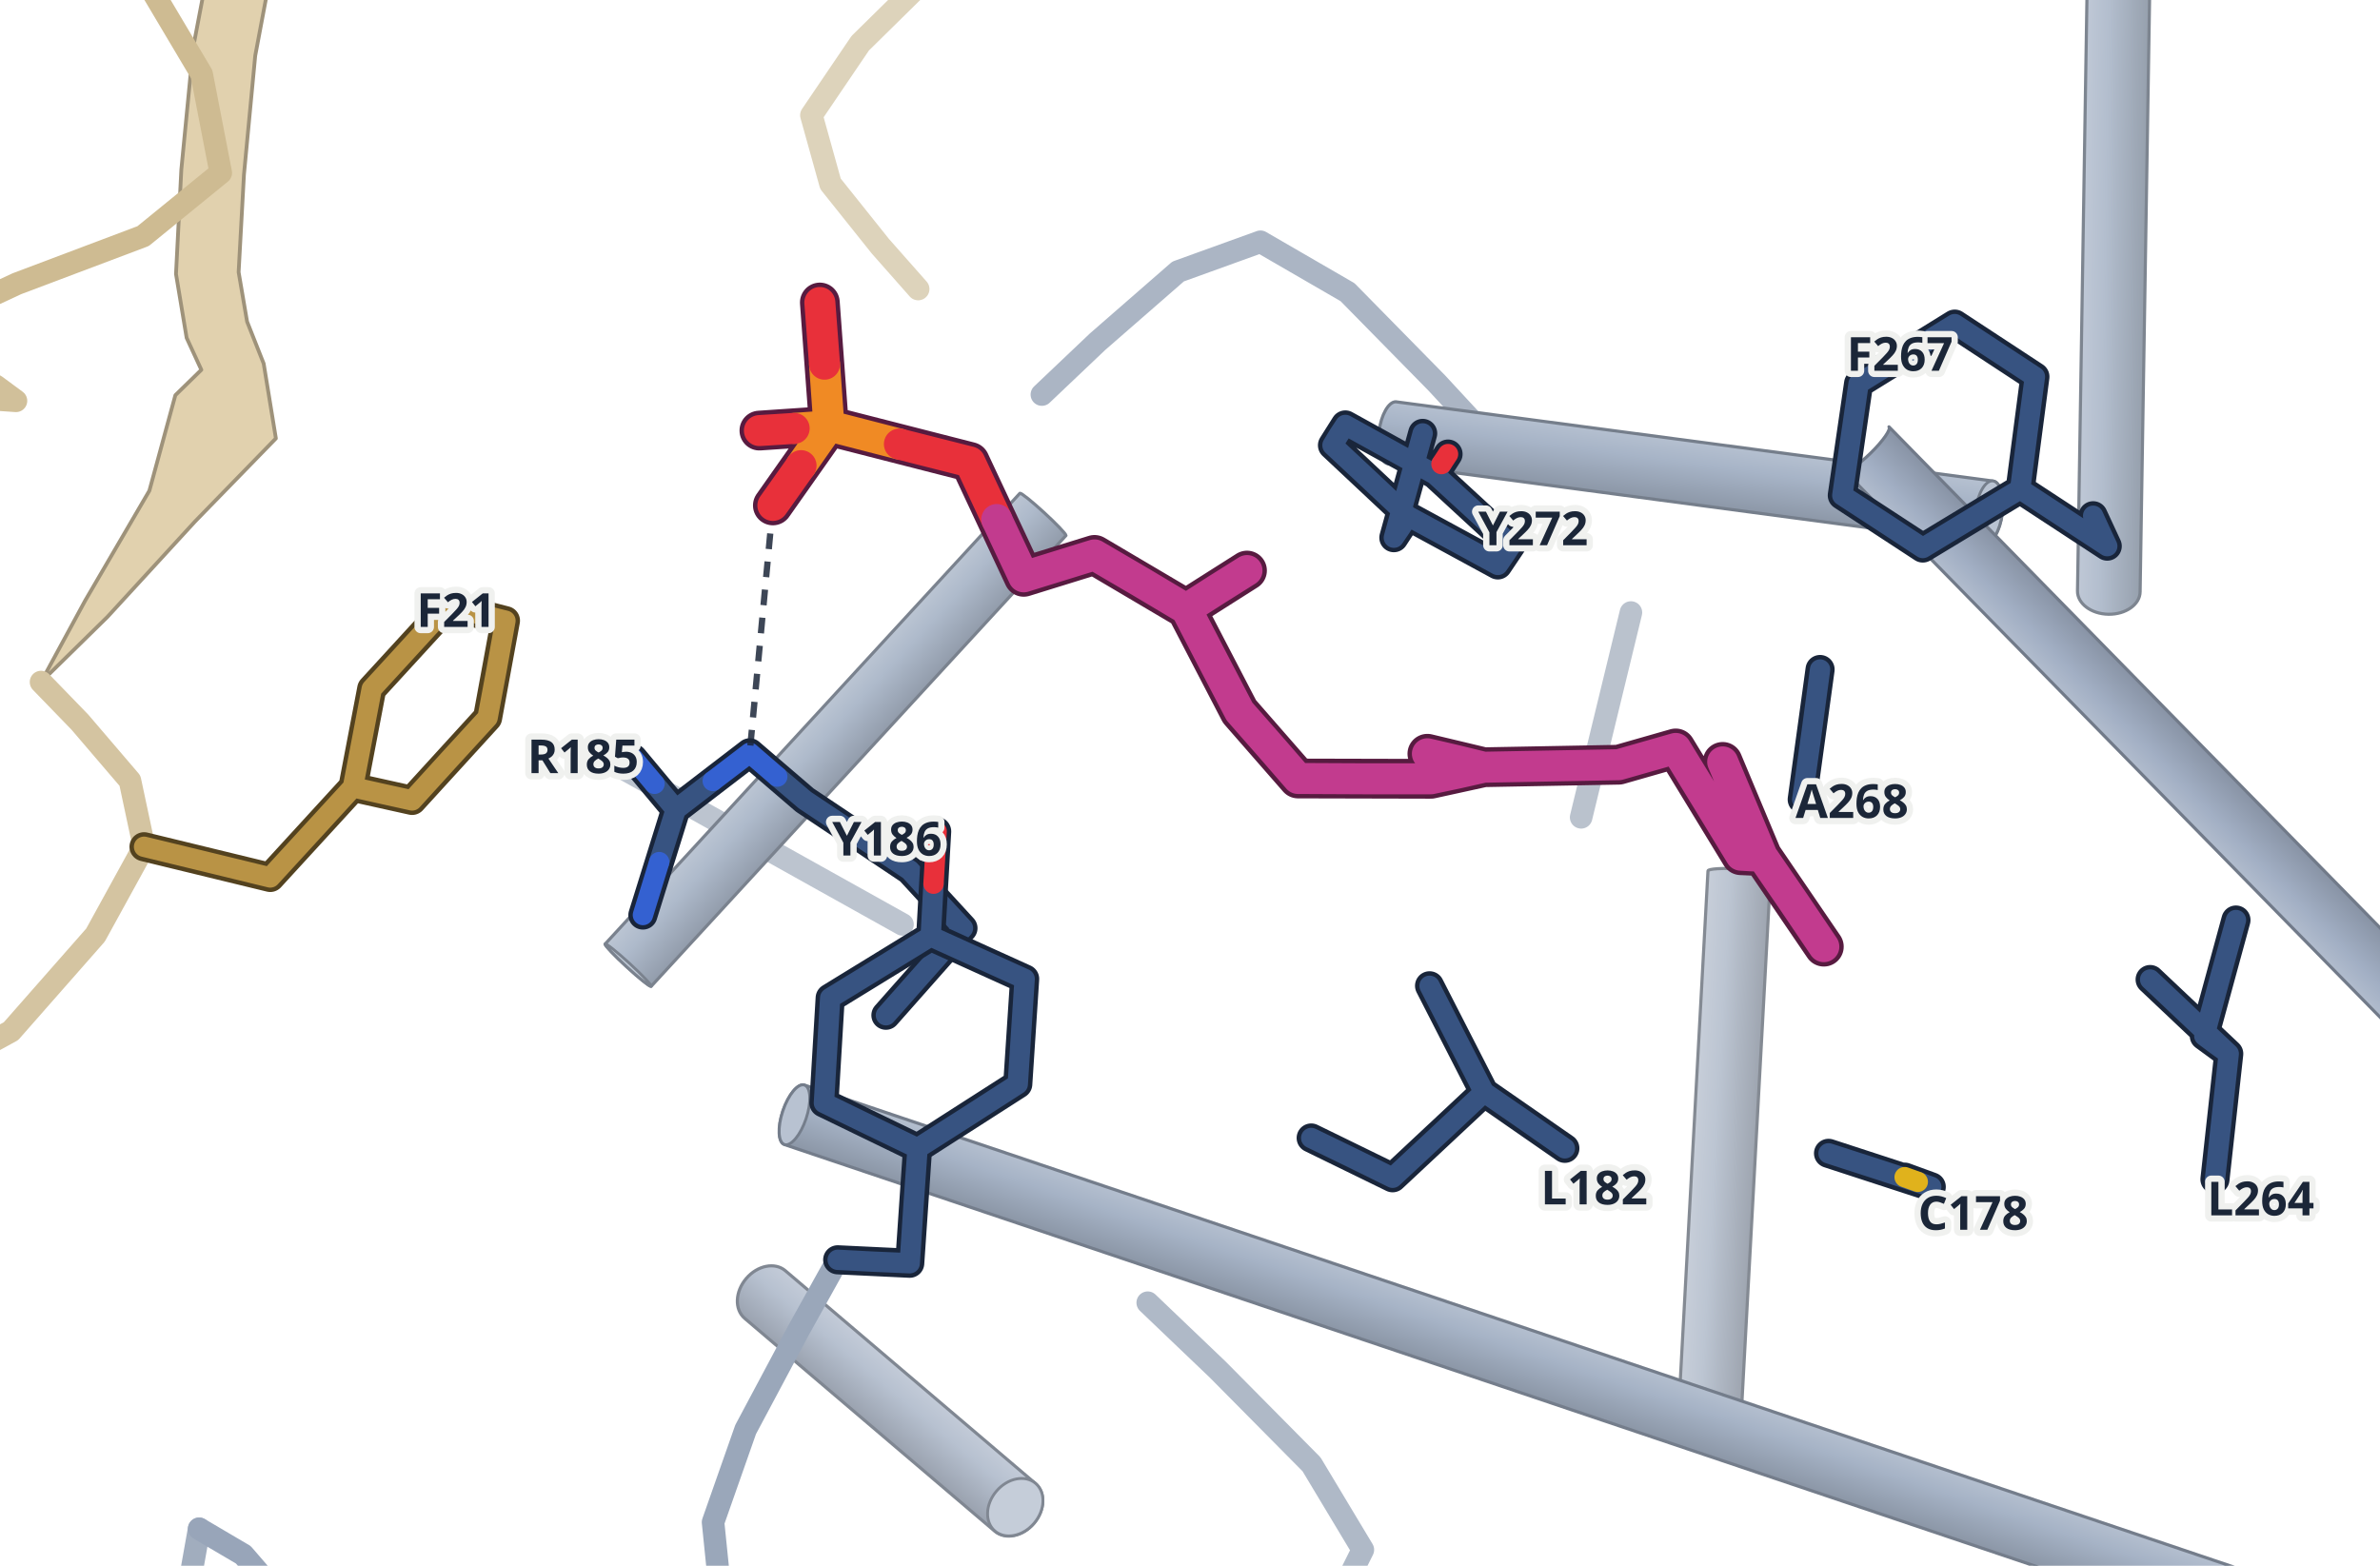
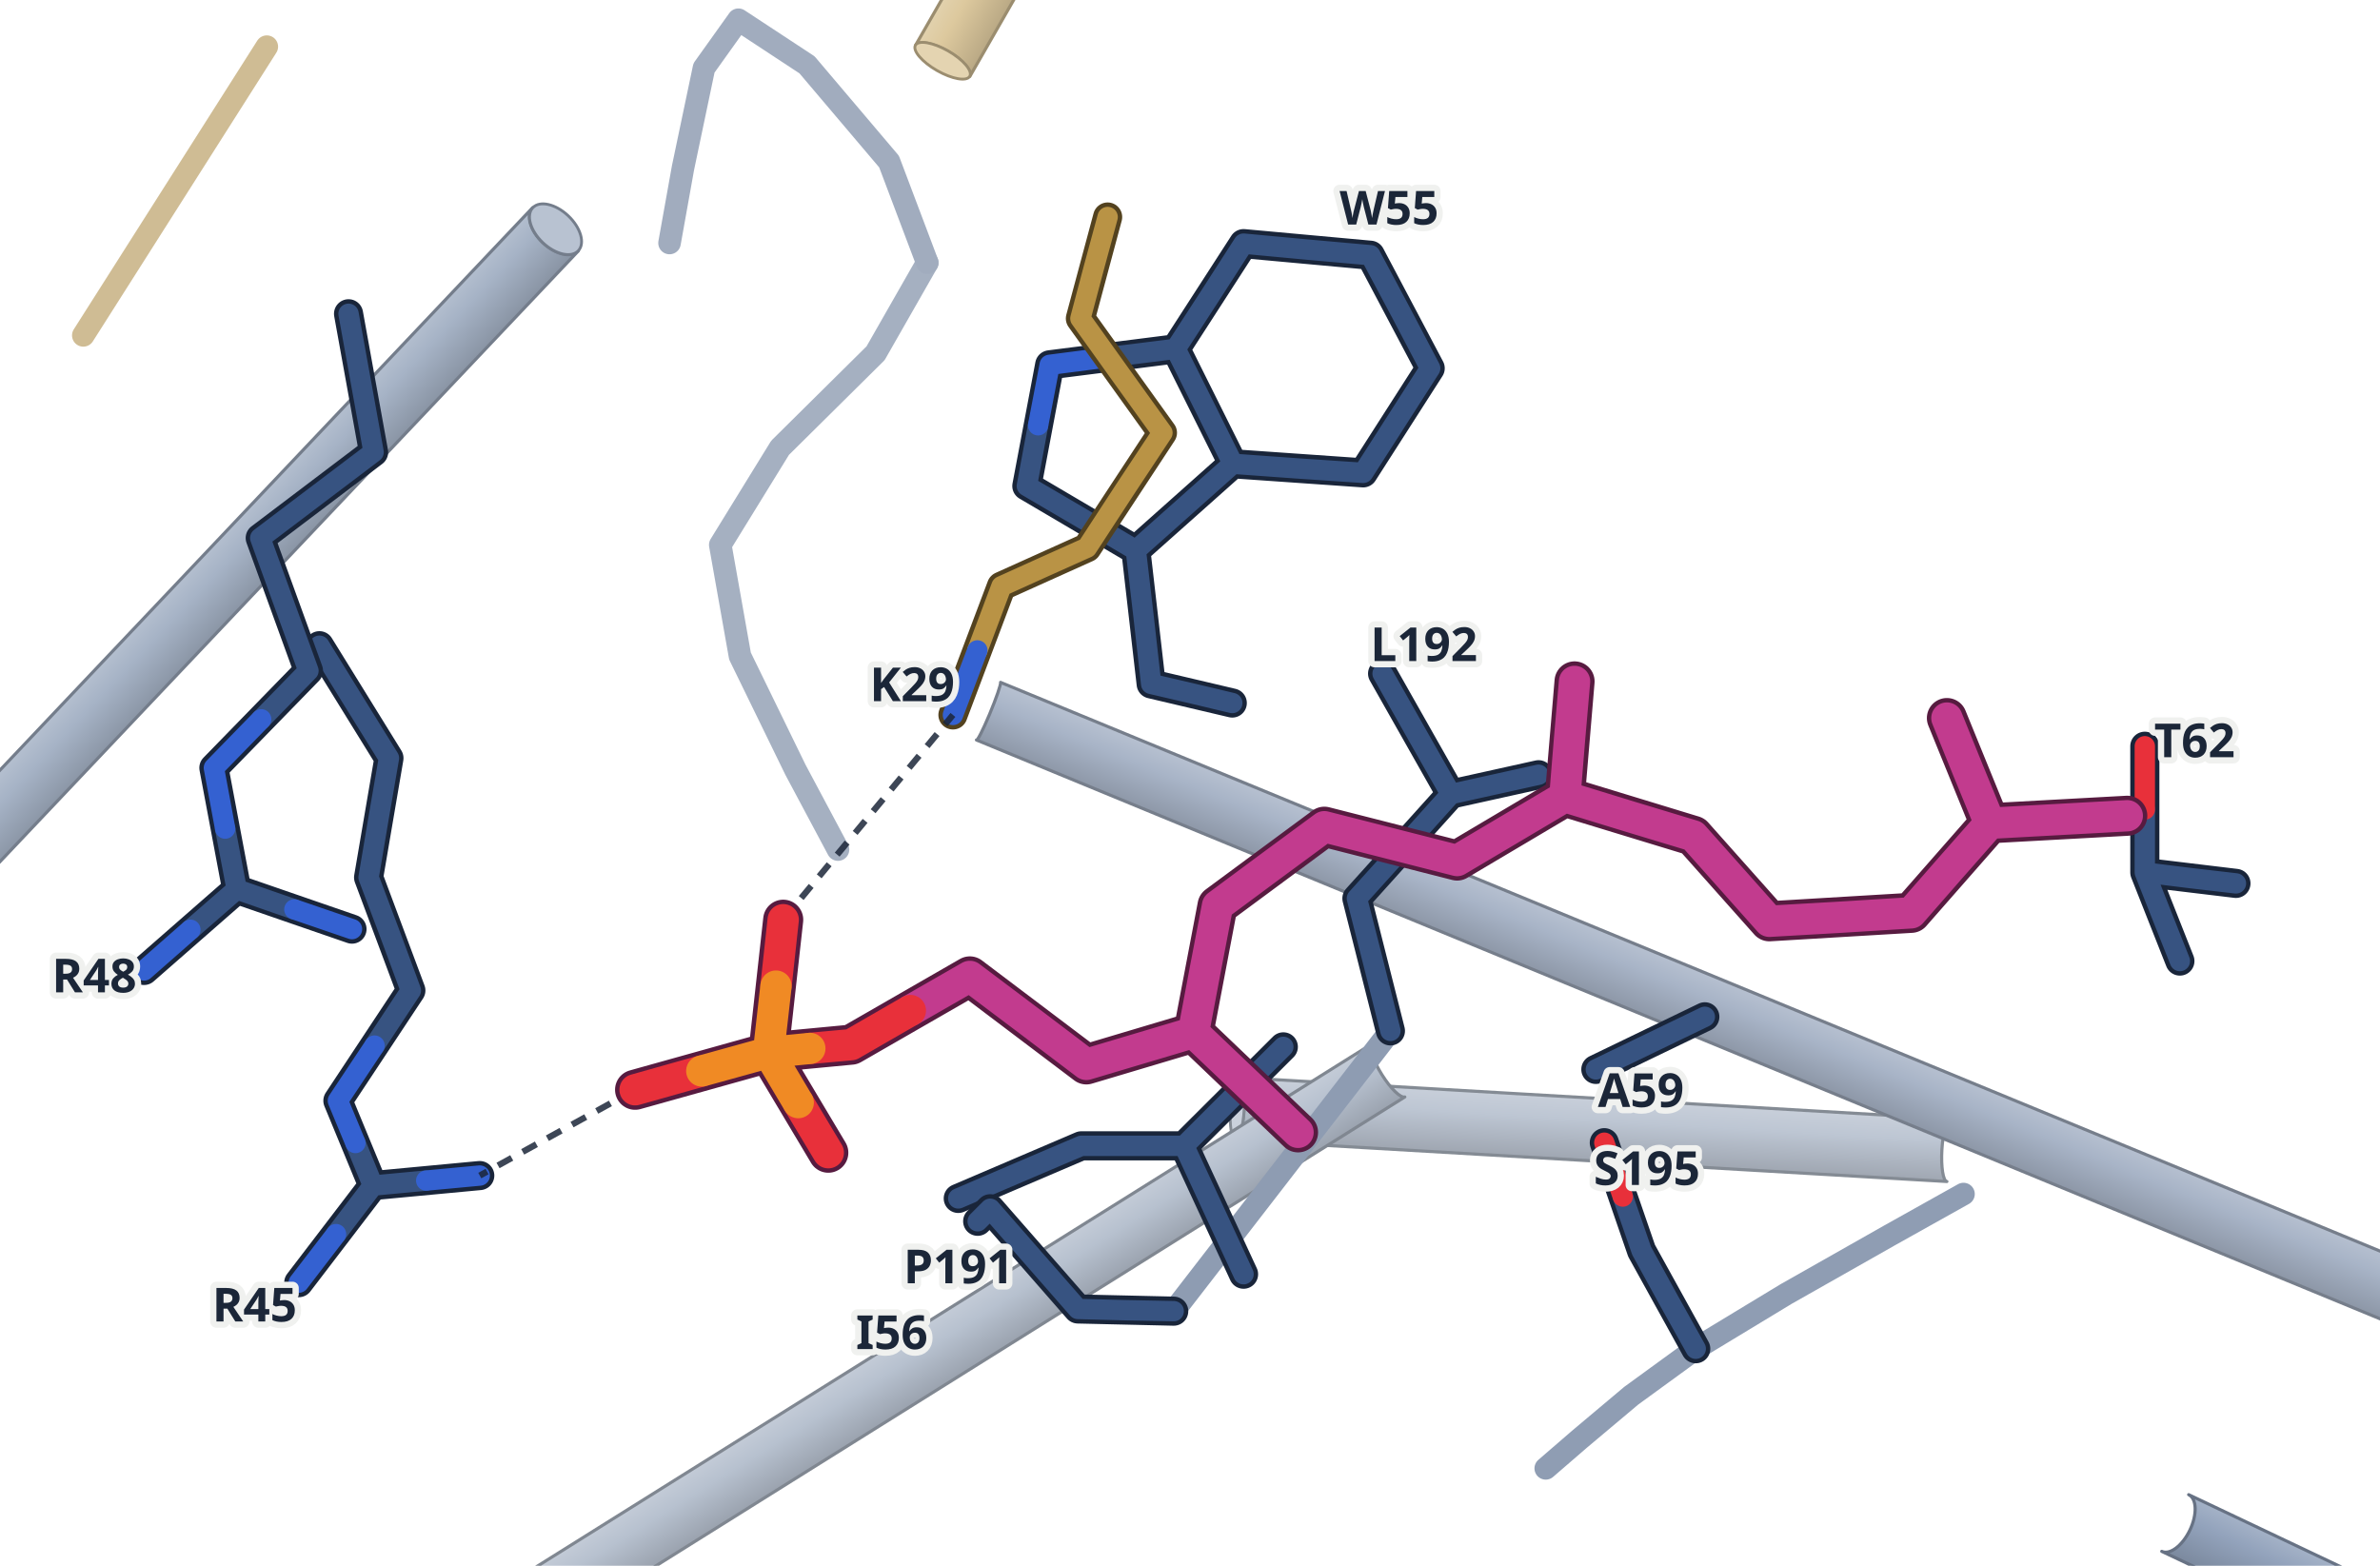
<svg xmlns="http://www.w3.org/2000/svg" width="760" height="500" viewBox="0 0 760 500" font-family="'Hiragino Sans','Hiragino Kaku Gothic ProN','Noto Sans JP','Yu Gothic',Meiryo,sans-serif">
  <defs>
    <clipPath id="site-clip">
      <rect width="760" height="500" />
    </clipPath>
  </defs>
  <g clip-path="url(#site-clip)">
-     <polyline points="288.2,295.2 197.7,244.7" stroke="#bcc4cf" stroke-width="7.2" fill="none" stroke-linecap="round" stroke-linejoin="round" />
-     <polyline points="520.8,195.6 504.9,261.0" stroke="#bac2cd" stroke-width="7.2" fill="none" stroke-linecap="round" stroke-linejoin="round" />
    <defs>
-       <linearGradient id="c5" gradientUnits="userSpaceOnUse" x1="540.7" y1="364.7" x2="560.7" y2="365.8">
-         <stop offset="0" stop-color="#c7ced9" />
-         <stop offset="0.35" stop-color="#bcc5d2" />
-         <stop offset="1" stop-color="#9ea5b0" />
+       <linearGradient id="c5" gradientUnits="userSpaceOnUse" x1="509.3" y1="350.7" x2="508.1" y2="370.7">
+         <stop offset="0" stop-color="#c8cfda" />
+         <stop offset="0.35" stop-color="#bdc6d3" />
+         <stop offset="1" stop-color="#9fa6b1" />
      </linearGradient>
    </defs>
-     <path d="M545.4,278.1 L536.0,451.2 A1.2,10.0 93.1 0 0 556.0,452.3 L565.4,279.2 A1.2,10.0 93.1 0 0 545.4,278.1 Z" fill="url(#c5)" stroke="#848a93" stroke-width="1" stroke-linejoin="round" />
-     <ellipse cx="546.0" cy="451.8" rx="1.2" ry="10.0" transform="rotate(93.1 546.0 451.8)" fill="#c9d1db" stroke="#848a93" stroke-width="0.9" />
-     <polyline points="293.2,92.3 281.1,78.6 265.2,58.7 259.1,36.8 274.7,13.8 300.1,-11.2 312.8,-36.3" stroke="#ddd3bb" stroke-width="7.2" fill="none" stroke-linecap="round" stroke-linejoin="round" />
+     <path d="M395.7,344.1 L622.9,357.3 A2.2,10.0 3.3 0 0 621.7,377.3 L394.5,364.1 A2.2,10.0 3.3 0 0 395.7,344.1 Z" fill="url(#c5)" stroke="#848b94" stroke-width="1" stroke-linejoin="round" />
+     <ellipse cx="395.1" cy="354.1" rx="2.2" ry="10.0" transform="rotate(3.3 395.1 354.1)" fill="#cad1dc" stroke="#848b94" stroke-width="0.9" />
    <defs>
-       <linearGradient id="c4" gradientUnits="userSpaceOnUse" x1="290.7" y1="439.7" x2="277.8" y2="455.0">
-         <stop offset="0" stop-color="#c3cbd8" />
-         <stop offset="0.35" stop-color="#b7c1d0" />
-         <stop offset="1" stop-color="#9aa2af" />
+       <linearGradient id="c4" gradientUnits="userSpaceOnUse" x1="219.9" y1="469.9" x2="230.5" y2="486.9">
+         <stop offset="0" stop-color="#c3cbd7" />
+         <stop offset="0.35" stop-color="#b7c1cf" />
+         <stop offset="1" stop-color="#9aa2ae" />
      </linearGradient>
    </defs>
-     <path d="M330.6,473.7 L250.8,405.8 A7.9,10.0 -139.6 0 0 237.8,421.0 L317.7,489.0 A7.9,10.0 -139.6 0 0 330.6,473.7 Z" fill="url(#c4)" stroke="#808792" stroke-width="1" stroke-linejoin="round" />
-     <ellipse cx="324.2" cy="481.3" rx="7.9" ry="10.0" transform="rotate(-139.6 324.2 481.3)" fill="#c5cdd9" stroke="#808792" stroke-width="0.9" />
+     <path d="M1.8,606.4 L438.0,333.4 A2.6,10.0 -32.0 0 0 448.6,350.3 L12.4,623.4 A2.6,10.0 -32.0 0 0 1.8,606.4 Z" fill="url(#c4)" stroke="#808791" stroke-width="1" stroke-linejoin="round" />
+     <ellipse cx="7.1" cy="614.9" rx="2.6" ry="10.0" transform="rotate(-32.0 7.1 614.9)" fill="#c5cdd9" stroke="#808791" stroke-width="0.9" />
    <defs>
-       <linearGradient id="c2" gradientUnits="userSpaceOnUse" x1="665.3" y1="72.7" x2="685.3" y2="73.0">
-         <stop offset="0" stop-color="#bfc8d6" />
-         <stop offset="0.35" stop-color="#b3bece" />
-         <stop offset="1" stop-color="#96a0ad" />
+       <linearGradient id="c3" gradientUnits="userSpaceOnUse" x1="325.7" y1="660.7" x2="330.8" y2="680.0">
+         <stop offset="0" stop-color="#b8c2d1" />
+         <stop offset="0.35" stop-color="#aab6c8" />
+         <stop offset="1" stop-color="#8f99a8" />
      </linearGradient>
    </defs>
-     <path d="M667.1,-43.3 L663.4,188.7 A7.3,10.0 90.9 0 0 683.4,189.0 L687.1,-43.0 A7.3,10.0 90.9 0 0 667.1,-43.3 Z" fill="url(#c2)" stroke="#7d8590" stroke-width="1" stroke-linejoin="round" />
-     <ellipse cx="677.1" cy="-43.2" rx="7.3" ry="10.0" transform="rotate(90.9 677.1 -43.2)" fill="#c2cbd8" stroke="#7d8590" stroke-width="0.9" />
-     <polyline points="411.4,-174.3 425.2,-221.9" stroke="#b0bac7" stroke-width="7.2" fill="none" stroke-linecap="round" stroke-linejoin="round" />
-     <polyline points="381.8,547.5 400.2,534.9 424.5,516.4 435.2,494.9 418.8,467.6 388.9,437.4 366.5,416.0" stroke="#afb9c7" stroke-width="7.2" fill="none" stroke-linecap="round" stroke-linejoin="round" />
-     <polyline points="312.8,-36.3 299.6,-64.1 273.8,-92.0 252.4,-110.6 242.4,-109.3 236.8,-98.7 232.3,-100.7" stroke="#daceb3" stroke-width="7.2" fill="none" stroke-linecap="round" stroke-linejoin="round" />
+     <path d="M548.6,600.9 L102.8,720.4 A5.2,10.0 165.0 0 0 107.9,739.8 L553.7,620.2 A5.2,10.0 165.0 0 0 548.6,600.9 Z" fill="url(#c3)" stroke="#777f8c" stroke-width="1" stroke-linejoin="round" />
+     <ellipse cx="105.3" cy="730.1" rx="5.2" ry="10.0" transform="rotate(165.0 105.3 730.1)" fill="#bbc5d3" stroke="#777f8c" stroke-width="0.9" />
+     <polyline points="296.1,83.9 279.6,112.8 249.1,143.0 230.0,174.0 236.3,209.5 254.0,245.8 267.6,271.3" stroke="#a5b0c1" stroke-width="7.2" fill="none" stroke-linecap="round" stroke-linejoin="round" />
    <defs>
-       <linearGradient id="c10" gradientUnits="userSpaceOnUse" x1="259.5" y1="229.5" x2="274.2" y2="243.0">
-         <stop offset="0" stop-color="#bbc5d3" />
-         <stop offset="0.35" stop-color="#aebacb" />
-         <stop offset="1" stop-color="#929cab" />
+       <linearGradient id="c2" gradientUnits="userSpaceOnUse" x1="603.4" y1="334.9" x2="595.8" y2="353.4">
+         <stop offset="0" stop-color="#b6c0d0" />
+         <stop offset="0.35" stop-color="#a8b4c7" />
+         <stop offset="1" stop-color="#8d97a7" />
      </linearGradient>
    </defs>
-     <path d="M325.7,157.5 L193.2,301.5 A0.7,10.0 132.6 0 0 207.9,315.0 L340.4,171.0 A0.7,10.0 132.6 0 0 325.7,157.5 Z" fill="url(#c10)" stroke="#7a828e" stroke-width="1" stroke-linejoin="round" />
-     <ellipse cx="200.6" cy="308.2" rx="0.7" ry="10.0" transform="rotate(132.6 200.6 308.2)" fill="#bec8d5" stroke="#7a828e" stroke-width="0.9" />
-     <polyline points="478.8,143.9 458.8,122.3 430.3,93.3 402.5,77.2 376.2,86.7 350.5,109.1 332.7,126.0" stroke="#abb5c4" stroke-width="7.2" fill="none" stroke-linecap="round" stroke-linejoin="round" />
+     <path d="M319.5,217.9 L887.3,452.0 A0.7,10.0 22.4 0 0 879.7,470.5 L311.8,236.3 A0.7,10.0 22.4 0 0 319.5,217.9 Z" fill="url(#c2)" stroke="#767e8b" stroke-width="1" stroke-linejoin="round" />
+     <ellipse cx="883.5" cy="461.3" rx="0.7" ry="10.0" transform="rotate(22.4 883.5 461.3)" fill="#b9c3d2" stroke="#767e8b" stroke-width="0.9" />
    <defs>
-       <linearGradient id="c3" gradientUnits="userSpaceOnUse" x1="499.8" y1="601.4" x2="486.8" y2="616.5">
-         <stop offset="0" stop-color="#b8c3d2" />
-         <stop offset="0.35" stop-color="#abb7c9" />
-         <stop offset="1" stop-color="#909aa9" />
-       </linearGradient>
-     </defs>
-     <path d="M591.5,680.0 L408.2,522.7 A0.6,10.0 -139.3 0 0 395.2,537.9 L578.4,695.2 A0.6,10.0 -139.3 0 0 591.5,680.0 Z" fill="url(#c3)" stroke="#78808d" stroke-width="1" stroke-linejoin="round" />
-     <ellipse cx="584.9" cy="687.6" rx="0.6" ry="10.0" transform="rotate(-139.3 584.9 687.6)" fill="#bcc5d4" stroke="#78808d" stroke-width="0.9" />
-     <polyline points="232.3,-100.7 227.6,-130.8 224.0,-173.6 221.5,-204.8" stroke="#d8cbad" stroke-width="7.2" fill="none" stroke-linecap="round" stroke-linejoin="round" />
-     <defs>
-       <linearGradient id="c1" gradientUnits="userSpaceOnUse" x1="568.0" y1="-112.7" x2="556.8" y2="-96.2">
-         <stop offset="0" stop-color="#b8c3d2" />
-         <stop offset="0.35" stop-color="#abb7c9" />
-         <stop offset="1" stop-color="#909aa9" />
-       </linearGradient>
-     </defs>
-     <path d="M433.3,-204.7 L702.8,-20.6 A0.7,10.0 34.3 0 0 691.6,-4.1 L422.0,-188.2 A0.7,10.0 34.3 0 0 433.3,-204.7 Z" fill="url(#c1)" stroke="#78808d" stroke-width="1" stroke-linejoin="round" />
-     <ellipse cx="427.6" cy="-196.5" rx="0.7" ry="10.0" transform="rotate(34.3 427.6 -196.5)" fill="#bcc5d4" stroke="#78808d" stroke-width="0.9" />
-     <polygon points="104.8,-70.6 94.9,-60.1 80.4,-43.3 68.2,-19.0 61.7,15.1 57.9,54.2 56.2,87.5 59.6,107.9 64.3,118.1 56.0,126.2 47.7,156.7 27.2,191.8 13.1,217.8 13.1,217.8 34.3,197.0 62.3,166.5 88.1,140.0 84.2,116.1 78.9,102.7 76.2,86.9 77.9,55.8 81.5,17.8 87.3,-13.0 97.1,-32.3 109.8,-46.8 119.3,-56.9" fill="#e1d1ae" stroke="#9e927a" stroke-width="1.2" stroke-linejoin="round" />
-     <defs>
-       <linearGradient id="c9" gradientUnits="userSpaceOnUse" x1="541.1" y1="141.0" x2="538.4" y2="160.8">
-         <stop offset="0" stop-color="#b5c0d0" />
-         <stop offset="0.35" stop-color="#a7b4c7" />
-         <stop offset="1" stop-color="#8c97a7" />
-       </linearGradient>
-     </defs>
-     <path d="M636.4,153.6 L445.7,128.3 A4.3,10.0 -172.4 0 0 443.1,148.1 L633.8,173.5 A4.3,10.0 -172.4 0 0 636.4,153.6 Z" fill="url(#c9)" stroke="#757e8b" stroke-width="1" stroke-linejoin="round" />
-     <ellipse cx="635.1" cy="163.5" rx="4.3" ry="10.0" transform="rotate(-172.4 635.1 163.5)" fill="#b9c3d2" stroke="#757e8b" stroke-width="0.9" />
-     <defs>
-       <linearGradient id="c6" gradientUnits="userSpaceOnUse" x1="513.8" y1="433.1" x2="507.4" y2="452.1">
+       <linearGradient id="c1" gradientUnits="userSpaceOnUse" x1="35.3" y1="208.7" x2="49.9" y2="222.4">
        <stop offset="0" stop-color="#b4bfcf" />
        <stop offset="0.35" stop-color="#a6b3c6" />
        <stop offset="1" stop-color="#8b96a6" />
      </linearGradient>
    </defs>
-     <path d="M770.8,519.8 L256.9,346.5 A3.9,10.0 -161.4 0 0 250.5,365.5 L764.4,538.7 A3.9,10.0 -161.4 0 0 770.8,519.8 Z" fill="url(#c6)" stroke="#747d8b" stroke-width="1" stroke-linejoin="round" />
-     <ellipse cx="253.7" cy="356.0" rx="3.9" ry="10.0" transform="rotate(-161.4 253.7 356.0)" fill="#b8c2d1" stroke="#747d8b" stroke-width="0.9" />
-     <polyline points="110.4,659.2 98.4,636.9 81.9,605.0 69.2,573.2 62.8,539.9 60.3,506.7 63.6,488.2" stroke="#a1adbe" stroke-width="7.2" fill="none" stroke-linecap="round" stroke-linejoin="round" />
-     <polygon points="-52.1,123.5 -39.0,105.3 -21.1,79.3 -3.6,54.0 -25.9,36.6 -46.9,35.1 -61.3,36.4 -61.3,36.4 -49.0,43.6 -34.4,51.9 -38.6,54.4 -38.4,69.3 -55.3,93.7 -68.4,111.8" fill="#dfcea9" stroke="#9c9076" stroke-width="1.2" stroke-linejoin="round" />
+     <path d="M-99.5,351.0 L170.1,66.3 A5.9,10.0 -46.6 0 0 184.7,80.1 L-84.9,364.8 A5.9,10.0 -46.6 0 0 -99.5,351.0 Z" fill="url(#c1)" stroke="#747d8b" stroke-width="1" stroke-linejoin="round" />
+     <ellipse cx="177.4" cy="73.2" rx="5.9" ry="10.0" transform="rotate(-46.6 177.4 73.2)" fill="#b8c2d1" stroke="#747d8b" stroke-width="0.9" />
+     <polyline points="213.8,77.6 218.1,53.6 224.8,21.7 235.8,6.3 257.7,20.7 283.9,51.6 296.1,83.9" stroke="#a1acbe" stroke-width="7.2" fill="none" stroke-linecap="round" stroke-linejoin="round" />
    <defs>
-       <linearGradient id="c8" gradientUnits="userSpaceOnUse" x1="751.9" y1="316.6" x2="766.2" y2="302.6">
-         <stop offset="0" stop-color="#b1bccd" />
-         <stop offset="0.35" stop-color="#a2afc4" />
-         <stop offset="1" stop-color="#8893a5" />
+       <linearGradient id="c7" gradientUnits="userSpaceOnUse" x1="371.4" y1="-123.6" x2="388.8" y2="-113.6">
+         <stop offset="0" stop-color="#e2d2ae" />
+         <stop offset="0.35" stop-color="#ddc99e" />
+         <stop offset="1" stop-color="#baa985" />
      </linearGradient>
    </defs>
-     <path d="M915.0,482.9 L588.9,150.3 A1.9,10.0 -134.4 0 0 603.2,136.3 L929.2,468.9 A1.9,10.0 -134.4 0 0 915.0,482.9 Z" fill="url(#c8)" stroke="#717a89" stroke-width="1" stroke-linejoin="round" />
-     <ellipse cx="922.1" cy="475.9" rx="1.9" ry="10.0" transform="rotate(-134.4 922.1 475.9)" fill="#b5bfd0" stroke="#717a89" stroke-width="0.9" />
-     <polyline points="13.1,217.8 25.5,230.6 41.5,249.3 46.0,270.4 30.5,298.6 3.5,329.3 -25.2,345.0" stroke="#d4c4a1" stroke-width="7.2" fill="none" stroke-linecap="round" stroke-linejoin="round" />
-     <polyline points="-25.2,345.0 -55.9,332.9 -88.2,305.8 -111.0,285.3" stroke="#d3c4a0" stroke-width="7.2" fill="none" stroke-linecap="round" stroke-linejoin="round" />
-     <polyline points="267.5,402.3 255.0,424.8 238.1,456.5 227.7,486.1 230.3,511.6 239.5,534.9 246.6,551.0" stroke="#9aa7ba" stroke-width="7.2" fill="none" stroke-linecap="round" stroke-linejoin="round" />
-     <polyline points="63.6,488.2 77.7,496.5 97.5,519.4 109.2,535.5 103.9,530.9 90.5,519.6 81.0,521.1" stroke="#98a5b9" stroke-width="7.2" fill="none" stroke-linecap="round" stroke-linejoin="round" />
+     <path d="M292.4,14.4 L450.5,-261.6 A3.6,10.0 -60.2 0 0 467.9,-251.6 L309.7,24.4 A3.6,10.0 -60.2 0 0 292.4,14.4 Z" fill="url(#c7)" stroke="#9b8d6f" stroke-width="1" stroke-linejoin="round" />
+     <ellipse cx="301.0" cy="19.4" rx="3.6" ry="10.0" transform="rotate(-60.2 301.0 19.4)" fill="#e4d4b1" stroke="#9b8d6f" stroke-width="0.9" />
+     <polyline points="493.6,468.9 504.6,459.4 520.9,445.7 541.5,430.7 570.4,413.2 603.4,394.5 627.0,381.3" stroke="#8f9db3" stroke-width="7.2" fill="none" stroke-linecap="round" stroke-linejoin="round" />
    <defs>
-       <linearGradient id="c7" gradientUnits="userSpaceOnUse" x1="367.4" y1="684.8" x2="384.8" y2="674.9">
-         <stop offset="0" stop-color="#aab7ca" />
-         <stop offset="0.35" stop-color="#9aa9c0" />
-         <stop offset="1" stop-color="#818ea1" />
+       <linearGradient id="c6" gradientUnits="userSpaceOnUse" x1="754.0" y1="503.4" x2="745.4" y2="521.5">
+         <stop offset="0" stop-color="#a4b2c7" />
+         <stop offset="0.35" stop-color="#93a3bc" />
+         <stop offset="1" stop-color="#7b899e" />
      </linearGradient>
    </defs>
-     <path d="M291.4,551.6 L443.5,818.1 A2.7,10.0 60.3 0 0 460.8,808.2 L308.8,541.7 A2.7,10.0 60.3 0 0 291.4,551.6 Z" fill="url(#c7)" stroke="#6c7686" stroke-width="1" stroke-linejoin="round" />
-     <ellipse cx="452.1" cy="813.2" rx="2.7" ry="10.0" transform="rotate(60.3 452.1 813.2)" fill="#aebacd" stroke="#6c7686" stroke-width="0.9" />
-     <polyline points="-21.7,103.2 -18.2,114.5 -1.4,123.2 5.1,128.0 -12.3,126.8 -39.9,121.6 -60.2,117.6" stroke="#d1c09a" stroke-width="7.2" fill="none" stroke-linecap="round" stroke-linejoin="round" />
-     <polyline points="81.0,521.1 82.3,548.8 87.6,589.3 88.3,622.6 78.8,640.7 64.7,651.4 54.3,658.2" stroke="#929fb5" stroke-width="7.2" fill="none" stroke-linecap="round" stroke-linejoin="round" />
-     <polyline points="-92.8,24.3 -69.0,9.4 -35.8,-11.3 -8.5,-27.5 5.3,-37.8 13.2,-43.6 22.9,-37.8" stroke="#d0be97" stroke-width="7.2" fill="none" stroke-linecap="round" stroke-linejoin="round" />
-     <polyline points="22.9,-37.8 42.7,-12.8 64.4,23.7 70.5,55.2 45.7,75.4 5.4,90.6 -21.7,103.2" stroke="#cebb92" stroke-width="7.2" fill="none" stroke-linecap="round" stroke-linejoin="round" />
+     <path d="M698.9,477.3 L809.0,529.5 A5.2,10.0 25.4 0 0 800.5,547.6 L690.3,495.4 A5.2,10.0 25.4 0 0 698.9,477.3 Z" fill="url(#c6)" stroke="#677284" stroke-width="1" stroke-linejoin="round" />
+     <ellipse cx="804.7" cy="538.6" rx="5.2" ry="10.0" transform="rotate(25.4 804.7 538.6)" fill="#a9b5c9" stroke="#677284" stroke-width="0.9" />
+     <polyline points="374.8,418.7 444.0,329.2" stroke="#8e9cb2" stroke-width="7.2" fill="none" stroke-linecap="round" stroke-linejoin="round" />
+     <polyline points="26.6,107.1 85.2,14.9" stroke="#cfbc94" stroke-width="7.2" fill="none" stroke-linecap="round" stroke-linejoin="round" />
    <g fill="none" stroke-linecap="round" stroke-linejoin="round">
-       <path d="M581.2,213.8L575.5,255.3" stroke="#19253a" stroke-width="9.3" />
-       <path d="M581.2,213.8L578.4,234.6M578.4,234.6L575.5,255.3" stroke="#375381" stroke-width="6.5" />
-       <path d="M583.9,368.3L616.7,379.0M616.7,379.0L608.2,375.9" stroke="#19253a" stroke-width="9.3" />
-       <path d="M583.9,368.3L600.3,373.6M600.3,373.6L616.7,379.0M616.7,379.0L612.4,377.4" stroke="#375381" stroke-width="6.5" />
-       <path d="M612.4,377.4L608.2,375.9" stroke="#E0B21C" stroke-width="6.5" />
-       <path d="M454.3,138.4L445.1,171.7M445.1,171.7L449.6,164.8M449.6,164.8L425.5,142.2M449.6,164.8L478.3,180.4M425.5,142.2L429.6,135.7M478.3,180.4L482.6,174.0M429.6,135.7L458.2,151.5M482.6,174.0L458.2,151.5M458.2,151.5L462.4,145.0" stroke="#19253a" stroke-width="9.3" />
-       <path d="M454.3,138.4L449.7,155.1M449.7,155.1L445.1,171.7M445.1,171.7L447.4,168.3M447.4,168.3L449.6,164.8M449.6,164.8L437.6,153.5M437.6,153.5L425.5,142.2M449.6,164.8L464.0,172.6M464.0,172.6L478.3,180.4M425.5,142.2L427.5,138.9M427.5,138.9L429.6,135.7M478.3,180.4L480.5,177.2M480.5,177.2L482.6,174.0M429.6,135.7L443.9,143.6M443.9,143.6L458.2,151.5M482.6,174.0L470.4,162.7M470.4,162.7L458.2,151.5M458.2,151.5L460.3,148.2" stroke="#375381" stroke-width="6.5" />
-       <path d="M460.3,148.2L462.4,145.0" stroke="#E8303A" stroke-width="6.5" />
-       <path d="M131.6,255.6L155.7,229.2M155.7,229.2L161.4,198.2M112.7,251.4L131.6,255.6M143.0,193.5L161.4,198.2M86.3,280.2L112.7,251.4M46.0,270.4L86.3,280.2M112.7,251.4L118.7,220.0M118.7,220.0L143.0,193.5" stroke="#53421f" stroke-width="9.3" />
-       <path d="M131.6,255.6L143.6,242.4M143.6,242.4L155.7,229.2M155.7,229.2L158.6,213.7M158.6,213.7L161.4,198.2M112.7,251.4L122.1,253.5M122.1,253.5L131.6,255.6M143.0,193.5L152.2,195.9M152.2,195.9L161.4,198.2M86.3,280.2L99.5,265.8M99.5,265.8L112.7,251.4M46.0,270.4L66.2,275.3M66.2,275.3L86.3,280.2M112.7,251.4L115.7,235.7M115.7,235.7L118.7,220.0M118.7,220.0L130.8,206.8M130.8,206.8L143.0,193.5" stroke="#b99345" stroke-width="6.5" />
-       <path d="M418.7,363.4L444.7,376.1M444.7,376.1L473.9,348.8M473.9,348.8L456.5,314.8M473.9,348.8L499.7,366.7" stroke="#19253a" stroke-width="9.3" />
-       <path d="M418.7,363.4L431.7,369.7M431.7,369.7L444.7,376.1M444.7,376.1L459.3,362.5M459.3,362.5L473.9,348.8M473.9,348.8L465.2,331.8M465.2,331.8L456.5,314.8M473.9,348.8L486.8,357.7M486.8,357.7L499.7,366.7" stroke="#375381" stroke-width="6.5" />
-       <path d="M282.9,324.2L307.5,296.4M307.5,296.4L290.5,277.9M290.5,277.9L257.0,255.5M257.0,255.5L239.4,240.4M239.4,240.4L215.8,258.5M215.8,258.5L205.3,292.2M215.8,258.5L202.2,242.2" stroke="#19253a" stroke-width="9.3" />
-       <path d="M282.9,324.2L295.2,310.3M295.2,310.3L307.5,296.4M307.5,296.4L299.0,287.2M299.0,287.2L290.5,277.9M290.5,277.9L273.8,266.7M273.8,266.7L257.0,255.5M257.0,255.5L248.2,248.0M227.6,249.4L215.8,258.5M215.8,258.5L210.5,275.3M215.8,258.5L209.0,250.3" stroke="#375381" stroke-width="6.5" />
-       <path d="M248.2,248.0L239.4,240.4M239.4,240.4L227.6,249.4M210.5,275.3L205.3,292.2M209.0,250.3L202.2,242.2" stroke="#3461D1" stroke-width="6.5" />
-       <path d="M668.4,164.7L672.9,174.4M672.9,174.4L645.1,156.2M645.1,156.2L649.8,120.3M645.1,156.2L614.0,175.0M649.8,120.3L624.2,103.5M614.0,175.0L588.3,158.2M624.2,103.5L593.5,122.5M588.3,158.2L593.5,122.5" stroke="#19253a" stroke-width="9.3" />
-       <path d="M668.4,164.7L670.6,169.5M670.6,169.5L672.9,174.4M672.9,174.4L659.0,165.3M659.0,165.3L645.1,156.2M645.1,156.2L647.4,138.3M647.4,138.3L649.8,120.3M645.1,156.2L629.5,165.6M629.5,165.6L614.0,175.0M649.8,120.3L637.0,111.9M637.0,111.9L624.2,103.5M614.0,175.0L601.2,166.6M601.2,166.6L588.3,158.2M624.2,103.5L608.8,113.0M608.8,113.0L593.5,122.5M588.3,158.2L590.9,140.4M590.9,140.4L593.5,122.5" stroke="#375381" stroke-width="6.5" />
-       <path d="M714.0,293.8L703.9,330.8M703.9,330.8L711.7,336.5M711.7,336.5L707.3,376.6M711.7,336.5L686.6,312.8" stroke="#19253a" stroke-width="9.3" />
-       <path d="M714.0,293.8L708.9,312.3M708.9,312.3L703.9,330.8M703.9,330.8L707.8,333.7M707.8,333.7L711.7,336.5M711.7,336.5L709.5,356.6M709.5,356.6L707.3,376.6M711.7,336.5L699.2,324.7M699.2,324.7L686.6,312.8" stroke="#375381" stroke-width="6.5" />
-       <path d="M267.5,402.3L290.5,403.4M290.5,403.4L293.0,366.7M293.0,366.7L325.0,346.2M325.0,346.2L327.2,312.6M293.0,366.7L263.1,352.2M327.2,312.6L297.2,299.0M263.1,352.2L265.1,318.7M265.1,318.7L297.2,299.0M297.2,299.0L299.1,265.5" stroke="#19253a" stroke-width="9.3" />
-       <path d="M267.5,402.3L279.0,402.9M279.0,402.9L290.5,403.4M290.5,403.4L291.7,385.1M291.7,385.1L293.0,366.7M293.0,366.7L309.0,356.5M309.0,356.5L325.0,346.2M325.0,346.2L326.1,329.4M326.1,329.4L327.2,312.6M293.0,366.7L278.1,359.5M278.1,359.5L263.1,352.2M327.2,312.6L312.2,305.8M312.2,305.8L297.2,299.0M263.1,352.2L264.1,335.5M264.1,335.5L265.1,318.7M265.1,318.7L281.1,308.9M281.1,308.9L297.2,299.0M297.2,299.0L298.1,282.2" stroke="#375381" stroke-width="6.5" />
-       <path d="M298.1,282.2L299.1,265.5" stroke="#E8303A" stroke-width="6.5" />
+       <path d="M378.1,365.9L397.1,406.9M409.8,334.3L378.1,365.9M378.1,365.9L345.3,365.9M345.3,365.9L306.0,382.7" stroke="#19253a" stroke-width="9.3" />
+       <path d="M378.1,365.9L387.6,386.4M387.6,386.4L397.1,406.9M409.8,334.3L393.9,350.1M393.9,350.1L378.1,365.9M378.1,365.9L361.7,365.9M361.7,365.9L345.3,365.9M345.3,365.9L325.6,374.3M325.6,374.3L306.0,382.7" stroke="#375381" stroke-width="6.5" />
+       <path d="M696.1,306.9L684.9,278.6M684.9,278.6L684.9,238.3M684.9,278.6L714.0,282.1" stroke="#19253a" stroke-width="9.3" />
+       <path d="M696.1,306.9L690.5,292.8M690.5,292.8L684.9,278.6M684.9,278.6L684.9,258.5M684.9,278.6L699.4,280.4M699.4,280.4L714.0,282.1" stroke="#375381" stroke-width="6.5" />
+       <path d="M684.9,258.5L684.9,238.3" stroke="#E8303A" stroke-width="6.5" />
+       <path d="M131.2,316.3L107.9,351.5M102.0,206.2L124.2,242.1M117.7,280.2L131.2,316.3M124.2,242.1L117.7,280.2M107.9,351.5L119.1,378.6M119.1,378.6L95.4,409.6M119.1,378.6L153.2,375.4" stroke="#19253a" stroke-width="9.3" />
+       <path d="M131.2,316.3L119.6,333.9M102.0,206.2L113.1,224.2M113.1,224.2L124.2,242.1M117.7,280.2L124.5,298.2M124.5,298.2L131.2,316.3M124.2,242.1L120.9,261.2M120.9,261.2L117.7,280.2M113.5,365.0L119.1,378.6M119.1,378.6L107.3,394.1M119.1,378.6L136.1,377.0" stroke="#375381" stroke-width="6.5" />
+       <path d="M119.6,333.9L107.9,351.5M107.9,351.5L113.5,365.0M107.3,394.1L95.4,409.6M136.1,377.0L153.2,375.4" stroke="#3461D1" stroke-width="6.5" />
+       <path d="M544.4,324.7L509.6,341.5" stroke="#19253a" stroke-width="9.3" />
+       <path d="M544.4,324.7L527.0,333.1M527.0,333.1L509.6,341.5" stroke="#375381" stroke-width="6.5" />
+       <path d="M393.5,224.5L367.6,218.4M367.6,218.4L362.7,175.7M362.7,175.7L327.9,155.2M362.7,175.7L393.7,148.1M327.9,155.2L335.2,116.5M393.7,148.1L435.3,151.0M393.7,148.1L375.4,111.4M335.2,116.5L375.4,111.4M435.3,151.0L456.7,117.6M375.4,111.4L397.1,77.8M456.7,117.6L437.6,81.5M397.1,77.8L437.6,81.5" stroke="#19253a" stroke-width="9.3" />
+       <path d="M393.5,224.5L380.5,221.4M380.5,221.4L367.6,218.4M367.6,218.4L365.2,197.1M365.2,197.1L362.7,175.7M362.7,175.7L345.3,165.4M345.3,165.4L327.9,155.2M362.7,175.7L378.2,161.9M378.2,161.9L393.7,148.1M327.9,155.2L331.5,135.8M393.7,148.1L414.5,149.6M414.5,149.6L435.3,151.0M393.7,148.1L384.6,129.8M384.6,129.8L375.4,111.4M355.3,113.9L375.4,111.4M435.3,151.0L446.0,134.3M446.0,134.3L456.7,117.6M375.4,111.4L386.3,94.6M386.3,94.6L397.1,77.8M456.7,117.6L447.2,99.5M447.2,99.5L437.6,81.5M397.1,77.8L417.4,79.7M417.4,79.7L437.6,81.5" stroke="#375381" stroke-width="6.5" />
+       <path d="M331.5,135.8L335.2,116.5M335.2,116.5L355.3,113.9" stroke="#3461D1" stroke-width="6.5" />
+       <path d="M75.6,284.0L112.4,296.7M75.6,284.0L46.0,309.9M68.3,245.2L75.6,284.0M98.5,214.2L68.3,245.2M111.3,100.2L119.3,144.4M83.1,171.8L98.5,214.2M119.3,144.4L83.1,171.8" stroke="#19253a" stroke-width="9.3" />
+       <path d="M75.6,284.0L94.0,290.4M75.6,284.0L60.8,296.9M71.9,264.6L75.6,284.0M98.5,214.2L83.4,229.7M111.3,100.2L115.3,122.3M115.3,122.3L119.3,144.4M83.1,171.8L90.8,193.0M90.8,193.0L98.5,214.2M119.3,144.4L101.2,158.1M101.2,158.1L83.1,171.8" stroke="#375381" stroke-width="6.5" />
+       <path d="M94.0,290.4L112.4,296.7M60.8,296.9L46.0,309.9M68.3,245.2L71.9,264.6M83.4,229.7L68.3,245.2" stroke="#3461D1" stroke-width="6.5" />
+       <path d="M319.8,187.2L304.3,228.3M347.1,174.9L319.8,187.2M345.0,101.7L371.2,138.2M371.2,138.2L347.1,174.9M353.7,69.3L345.0,101.7" stroke="#53421f" stroke-width="9.3" />
+       <path d="M319.8,187.2L312.1,207.7M347.1,174.9L333.5,181.0M333.5,181.0L319.8,187.2M345.0,101.7L358.1,120.0M358.1,120.0L371.2,138.2M371.2,138.2L359.1,156.5M359.1,156.5L347.1,174.9M353.7,69.3L349.3,85.5M349.3,85.5L345.0,101.7" stroke="#b99345" stroke-width="6.5" />
+       <path d="M312.1,207.7L304.3,228.3" stroke="#3461D1" stroke-width="6.5" />
+       <path d="M524.2,399.4L512.3,364.9M541.5,430.7L524.2,399.4" stroke="#19253a" stroke-width="9.3" />
+       <path d="M524.2,399.4L518.2,382.1M541.5,430.7L532.8,415.1M532.8,415.1L524.2,399.4" stroke="#375381" stroke-width="6.5" />
+       <path d="M518.2,382.1L512.3,364.9" stroke="#E8303A" stroke-width="6.5" />
+       <path d="M344.2,418.0L316.2,386.0M374.8,418.7L344.2,418.0M316.2,386.0L312.2,390.0" stroke="#19253a" stroke-width="9.3" />
+       <path d="M344.2,418.0L330.2,402.0M330.2,402.0L316.2,386.0M374.8,418.7L359.5,418.4M359.5,418.4L344.2,418.0M316.2,386.0L314.2,388.0M314.2,388.0L312.2,390.0" stroke="#375381" stroke-width="6.5" />
+       <path d="M463.3,253.6L441.5,215.1M444.0,329.2L433.3,286.9M433.3,286.9L463.3,253.6M463.3,253.6L491.3,247.4" stroke="#19253a" stroke-width="9.3" />
+       <path d="M463.3,253.6L452.4,234.4M452.4,234.4L441.5,215.1M444.0,329.2L438.7,308.1M438.7,308.1L433.3,286.9M433.3,286.9L448.3,270.3M448.3,270.3L463.3,253.6M463.3,253.6L477.3,250.5M477.3,250.5L491.3,247.4" stroke="#375381" stroke-width="6.5" />
    </g>
-     <path d="M246.8,161.4L239.4,240.4" stroke="#1B2638" stroke-width="2" stroke-dasharray="5 4" fill="none" opacity="0.85" />
+     <path d="M250.1,293.7L304.3,228.3M202.8,348.0L153.2,375.4" stroke="#1B2638" stroke-width="2" stroke-dasharray="5 4" fill="none" opacity="0.85" />
    <g fill="none" stroke-linecap="round" stroke-linejoin="round">
-       <path d="M264.7,136.0L242.5,137.5M562.7,273.4L550.1,243.3M264.7,136.0L309.7,147.5M562.7,273.4L582.4,302.3M326.9,184.2L309.7,147.5M264.7,136.0L261.8,96.6M264.7,136.0L246.8,161.4M326.9,184.2L349.5,177.2M555.9,273.1L562.7,273.4M395.8,227.2L378.8,194.5M349.5,177.2L378.8,194.5M395.8,227.2L414.5,248.6M535.1,239.0L555.9,273.1M456.9,248.7L414.5,248.6M378.8,194.5L398.2,182.2M456.9,248.7L473.8,245.0M516.9,244.2L535.1,239.0M473.8,245.0L516.9,244.2M455.8,240.7L473.8,245.0" stroke="#571b40" stroke-width="12.7" />
-       <path d="M264.7,136.0L253.6,136.8M264.7,136.0L287.2,141.8M264.7,136.0L263.3,116.3M264.7,136.0L255.8,148.7" stroke="#F08A24" stroke-width="9.9" />
-       <path d="M253.6,136.8L242.5,137.5M287.2,141.8L309.7,147.5M318.3,165.9L309.7,147.5M263.3,116.3L261.8,96.6M255.8,148.7L246.8,161.4" stroke="#E8303A" stroke-width="9.9" />
-       <path d="M562.7,273.4L556.4,258.3M556.4,258.3L550.1,243.3M562.7,273.4L572.6,287.8M572.6,287.8L582.4,302.3M326.9,184.2L318.3,165.9M326.9,184.2L338.2,180.7M338.2,180.7L349.5,177.2M555.9,273.1L559.3,273.3M559.3,273.3L562.7,273.4M395.8,227.2L387.3,210.9M387.3,210.9L378.8,194.5M349.5,177.2L364.2,185.8M364.2,185.8L378.8,194.5M395.8,227.2L405.2,237.9M405.2,237.9L414.5,248.6M535.1,239.0L545.5,256.0M545.5,256.0L555.9,273.1M456.9,248.7L435.7,248.7M435.7,248.7L414.5,248.6M378.8,194.5L388.5,188.3M388.5,188.3L398.2,182.2M456.9,248.7L465.4,246.9M465.4,246.9L473.8,245.0M516.9,244.2L526.0,241.6M526.0,241.6L535.1,239.0M473.8,245.0L495.4,244.6M495.4,244.6L516.9,244.2M455.8,240.7L464.8,242.8M464.8,242.8L473.8,245.0" stroke="#C23B8E" stroke-width="9.9" />
+       <path d="M309.7,311.8L271.8,333.6M309.7,311.8L346.9,339.9M635.4,262.9L621.7,229.3M346.9,339.9L381.1,329.7M245.4,336.1L271.8,333.6M502.8,217.6L499.7,254.4M635.4,262.9L679.3,260.5M381.1,329.7L414.5,361.6M610.3,291.5L635.4,262.9M565.0,294.2L610.3,291.5M388.8,289.2L381.1,329.7M465.3,274.8L422.9,264.0M388.8,289.2L422.9,264.0M245.4,336.1L202.8,348.0M465.3,274.8L499.7,254.4M540.7,266.9L565.0,294.2M499.7,254.4L540.7,266.9M245.4,336.1L250.1,293.7M245.4,336.1L264.5,368.1" stroke="#571b40" stroke-width="12.8" />
+       <path d="M309.7,311.8L290.7,322.7M309.7,311.8L328.3,325.8M328.3,325.8L346.9,339.9M635.4,262.9L628.5,246.1M628.5,246.1L621.7,229.3M346.9,339.9L364.0,334.8M364.0,334.8L381.1,329.7M502.8,217.6L501.2,236.0M501.2,236.0L499.7,254.4M635.4,262.9L657.3,261.7M657.3,261.7L679.3,260.5M381.1,329.7L397.8,345.6M397.8,345.6L414.5,361.6M610.3,291.5L622.8,277.2M622.8,277.2L635.4,262.9M565.0,294.2L587.7,292.9M587.7,292.9L610.3,291.5M388.8,289.2L384.9,309.5M384.9,309.5L381.1,329.7M465.3,274.8L444.1,269.4M444.1,269.4L422.9,264.0M388.8,289.2L405.8,276.6M405.8,276.6L422.9,264.0M465.3,274.8L482.5,264.6M482.5,264.6L499.7,254.4M540.7,266.9L552.9,280.6M552.9,280.6L565.0,294.2M499.7,254.4L520.2,260.7M520.2,260.7L540.7,266.9" stroke="#C23B8E" stroke-width="10.0" />
+       <path d="M290.7,322.7L271.8,333.6M258.6,334.8L271.8,333.6M224.1,342.0L202.8,348.0M247.8,314.9L250.1,293.7M254.9,352.1L264.5,368.1" stroke="#E8303A" stroke-width="10.0" />
+       <path d="M245.4,336.1L258.6,334.8M245.4,336.1L224.1,342.0M245.4,336.1L247.8,314.9M245.4,336.1L254.9,352.1" stroke="#F08A24" stroke-width="10.0" />
    </g>
    <g font-size="15" font-weight="700" fill="#1B2638" stroke="#F0F1EF" stroke-width="4" paint-order="stroke" stroke-linejoin="round">
-       <text x="186.2" y="246.9" text-anchor="middle">R185</text>
-       <text x="630.1" y="392.7" text-anchor="middle">C178</text>
-       <text x="606.7" y="118.4" text-anchor="middle">F267</text>
-       <text x="591.4" y="261.2" text-anchor="middle">A268</text>
-       <text x="489.6" y="174.1" text-anchor="middle">Y272</text>
-       <text x="509.1" y="384.6" text-anchor="middle">L182</text>
-       <text x="145.7" y="200.2" text-anchor="middle">F21</text>
-       <text x="721.9" y="388.1" text-anchor="middle">L264</text>
-       <text x="283.3" y="273.2" text-anchor="middle">Y186</text>
+       <text x="306.1" y="409.8" text-anchor="middle">P191</text>
+       <text x="291.3" y="223.9" text-anchor="middle">K29</text>
+       <text x="81.3" y="422.0" text-anchor="middle">R45</text>
+       <text x="30.1" y="316.9" text-anchor="middle">R48</text>
+       <text x="700.8" y="241.8" text-anchor="middle">T62</text>
+       <text x="284.8" y="430.8" text-anchor="middle">I56</text>
+       <text x="443.6" y="71.7" text-anchor="middle">W55</text>
+       <text x="525.9" y="378.4" text-anchor="middle">S195</text>
+       <text x="524.0" y="353.5" text-anchor="middle">A59</text>
+       <text x="454.7" y="211.1" text-anchor="middle">L192</text>
    </g>
  </g>
</svg>
